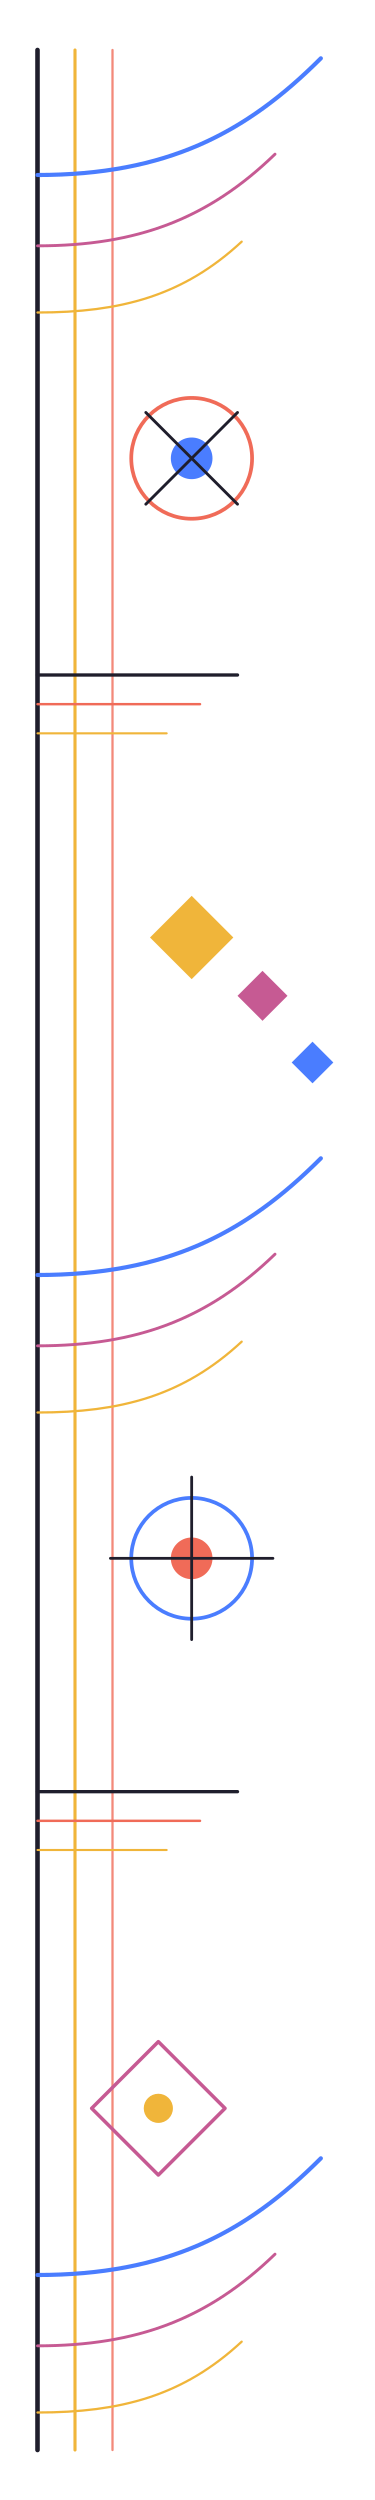
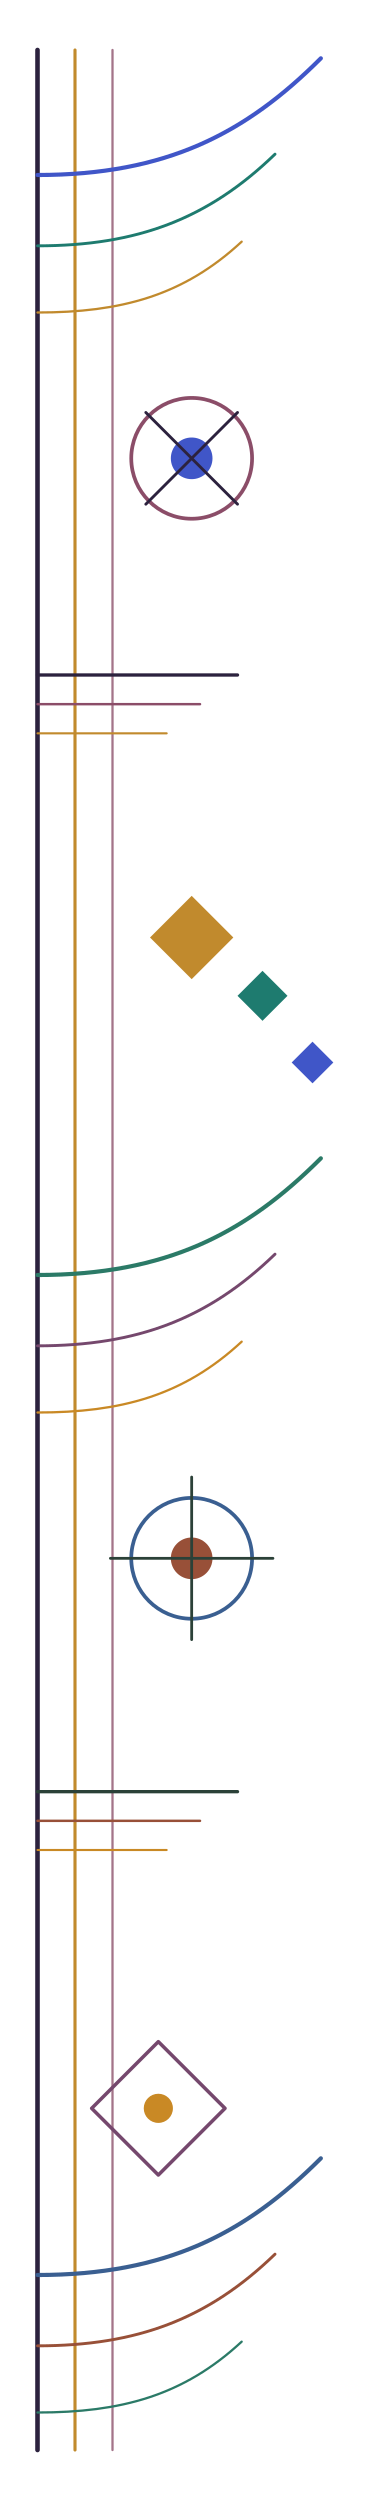
<svg xmlns="http://www.w3.org/2000/svg" width="180" height="1200" viewBox="0 0 180 1200" fill="none">
  <g stroke-linecap="round" stroke-linejoin="round">
-     <path d="M18 24V1176" stroke="#1F1E2C" stroke-width="2.2" />
-     <path d="M36 24V1176" stroke="#F0B53A" stroke-width="1.5" />
-     <path d="M54 24V1176" stroke="#F06B58" stroke-width="1.1" opacity="0.8" />
-     <path d="M18 84C80 84 118 64 154 28" stroke="#4A7DFF" stroke-width="2" />
-     <path d="M18 118C66 118 100 105 132 74" stroke="#C65A93" stroke-width="1.4" />
-     <path d="M18 150C58 150 88 142 116 116" stroke="#F0B53A" stroke-width="1.1" />
-     <circle cx="92" cy="220" r="29" stroke="#F06B58" stroke-width="1.8" />
-     <circle cx="92" cy="220" r="10" fill="#4A7DFF" />
-     <path d="M70 198L114 242" stroke="#1F1E2C" stroke-width="1.4" />
-     <path d="M114 198L70 242" stroke="#1F1E2C" stroke-width="1.4" />
-     <path d="M18 324H114" stroke="#1F1E2C" stroke-width="1.6" />
-     <path d="M18 338H96" stroke="#F06B58" stroke-width="1.2" />
-     <path d="M18 352H80" stroke="#F0B53A" stroke-width="1" />
-     <path d="M92 430L112 450L92 470L72 450L92 430Z" fill="#F0B53A" />
-     <path d="M126 466L138 478L126 490L114 478L126 466Z" fill="#C65A93" />
-     <path d="M150 500L160 510L150 520L140 510L150 500Z" fill="#4A7DFF" />
-     <path d="M18 612C80 612 118 592 154 556" stroke="#4A7DFF" stroke-width="2" />
-     <path d="M18 646C66 646 100 633 132 602" stroke="#C65A93" stroke-width="1.4" />
-     <path d="M18 678C58 678 88 670 116 644" stroke="#F0B53A" stroke-width="1.1" />
-     <circle cx="92" cy="748" r="29" stroke="#4A7DFF" stroke-width="1.8" />
-     <circle cx="92" cy="748" r="10" fill="#F06B58" />
-     <path d="M92 709V787" stroke="#1F1E2C" stroke-width="1.35" />
-     <path d="M53 748H131" stroke="#1F1E2C" stroke-width="1.35" />
-     <path d="M18 860H114" stroke="#1F1E2C" stroke-width="1.6" />
-     <path d="M18 874H96" stroke="#F06B58" stroke-width="1.2" />
-     <path d="M18 888H80" stroke="#F0B53A" stroke-width="1" />
-     <path d="M76 980L108 1012L76 1044L44 1012L76 980Z" stroke="#C65A93" stroke-width="1.7" />
-     <circle cx="76" cy="1012" r="7" fill="#F0B53A" />
-     <path d="M18 1092C80 1092 118 1072 154 1036" stroke="#4A7DFF" stroke-width="2" />
-     <path d="M18 1126C66 1126 100 1113 132 1082" stroke="#C65A93" stroke-width="1.4" />
-     <path d="M18 1158C58 1158 88 1150 116 1124" stroke="#F0B53A" stroke-width="1.1" />
+     <path d="M18 24V1176" stroke="#2C223E" stroke-width="2.2" />
+     <path d="M36 24V1176" stroke="#C18A2D" stroke-width="1.5" />
+     <path d="M54 24V1176" stroke="#8B4D68" stroke-width="1.1" opacity="0.78" />
+     <path d="M18 84C80 84 118 64 154 28" stroke="#4056C8" stroke-width="2" />
+     <path d="M18 118C66 118 100 105 132 74" stroke="#1E7B6F" stroke-width="1.4" />
+     <path d="M18 150C58 150 88 142 116 116" stroke="#C18A2D" stroke-width="1.1" />
+     <circle cx="92" cy="220" r="29" stroke="#8B4D68" stroke-width="1.8" />
+     <circle cx="92" cy="220" r="10" fill="#4056C8" />
+     <path d="M70 198L114 242" stroke="#2C223E" stroke-width="1.4" />
+     <path d="M114 198L70 242" stroke="#2C223E" stroke-width="1.4" />
+     <path d="M18 324H114" stroke="#2C223E" stroke-width="1.6" />
+     <path d="M18 338H96" stroke="#8B4D68" stroke-width="1.2" />
+     <path d="M18 352H80" stroke="#C18A2D" stroke-width="1" />
+     <path d="M92 430L112 450L92 470L72 450L92 430Z" fill="#C18A2D" />
+     <path d="M126 466L138 478L126 490L114 478L126 466Z" fill="#1E7B6F" />
+     <path d="M150 500L160 510L150 520L140 510L150 500Z" fill="#4056C8" />
+     <path d="M18 612C80 612 118 592 154 556" stroke="#2B7A67" stroke-width="2" />
+     <path d="M18 646C66 646 100 633 132 602" stroke="#75486D" stroke-width="1.4" />
+     <path d="M18 678C58 678 88 670 116 644" stroke="#C98925" stroke-width="1.1" />
+     <circle cx="92" cy="748" r="29" stroke="#3A5F91" stroke-width="1.8" />
+     <circle cx="92" cy="748" r="10" fill="#985038" />
+     <path d="M92 709V787" stroke="#2B4138" stroke-width="1.35" />
+     <path d="M53 748H131" stroke="#2B4138" stroke-width="1.35" />
+     <path d="M18 860H114" stroke="#2B4138" stroke-width="1.6" />
+     <path d="M18 874H96" stroke="#985038" stroke-width="1.2" />
+     <path d="M18 888H80" stroke="#C98925" stroke-width="1" />
+     <path d="M76 980L108 1012L76 1044L44 1012L76 980Z" stroke="#75486D" stroke-width="1.7" />
+     <circle cx="76" cy="1012" r="7" fill="#C98925" />
+     <path d="M18 1092C80 1092 118 1072 154 1036" stroke="#3A5F91" stroke-width="2" />
+     <path d="M18 1126C66 1126 100 1113 132 1082" stroke="#985038" stroke-width="1.4" />
+     <path d="M18 1158C58 1158 88 1150 116 1124" stroke="#2B7A67" stroke-width="1.1" />
  </g>
</svg>
